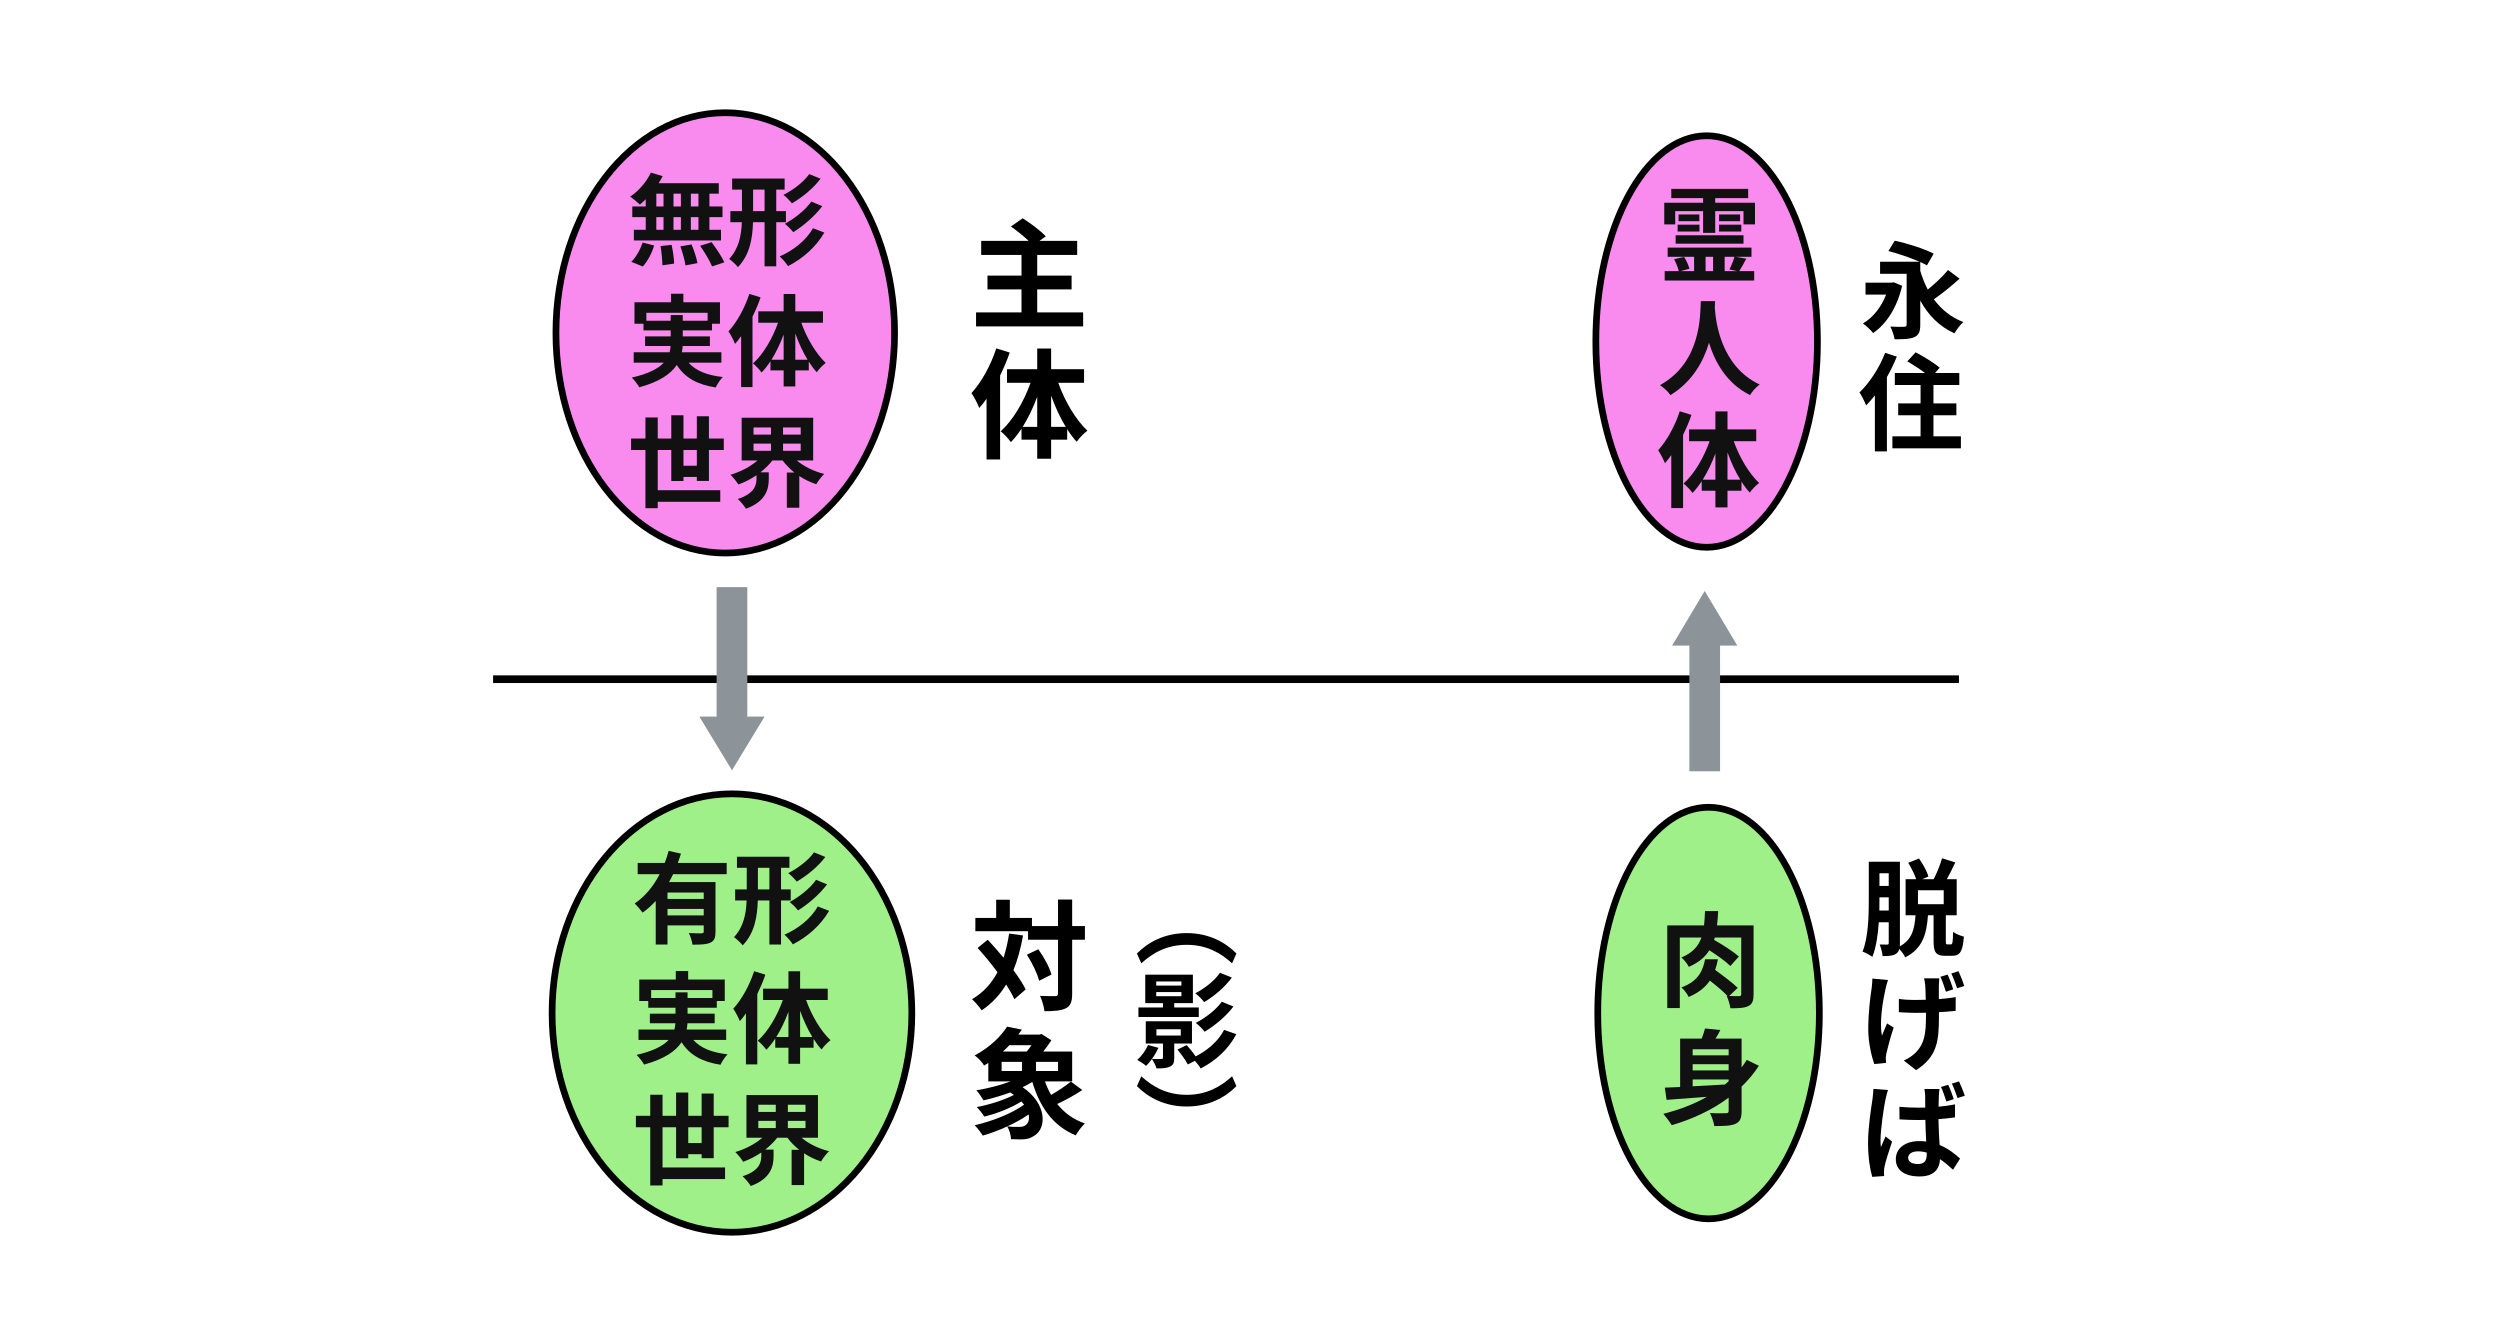
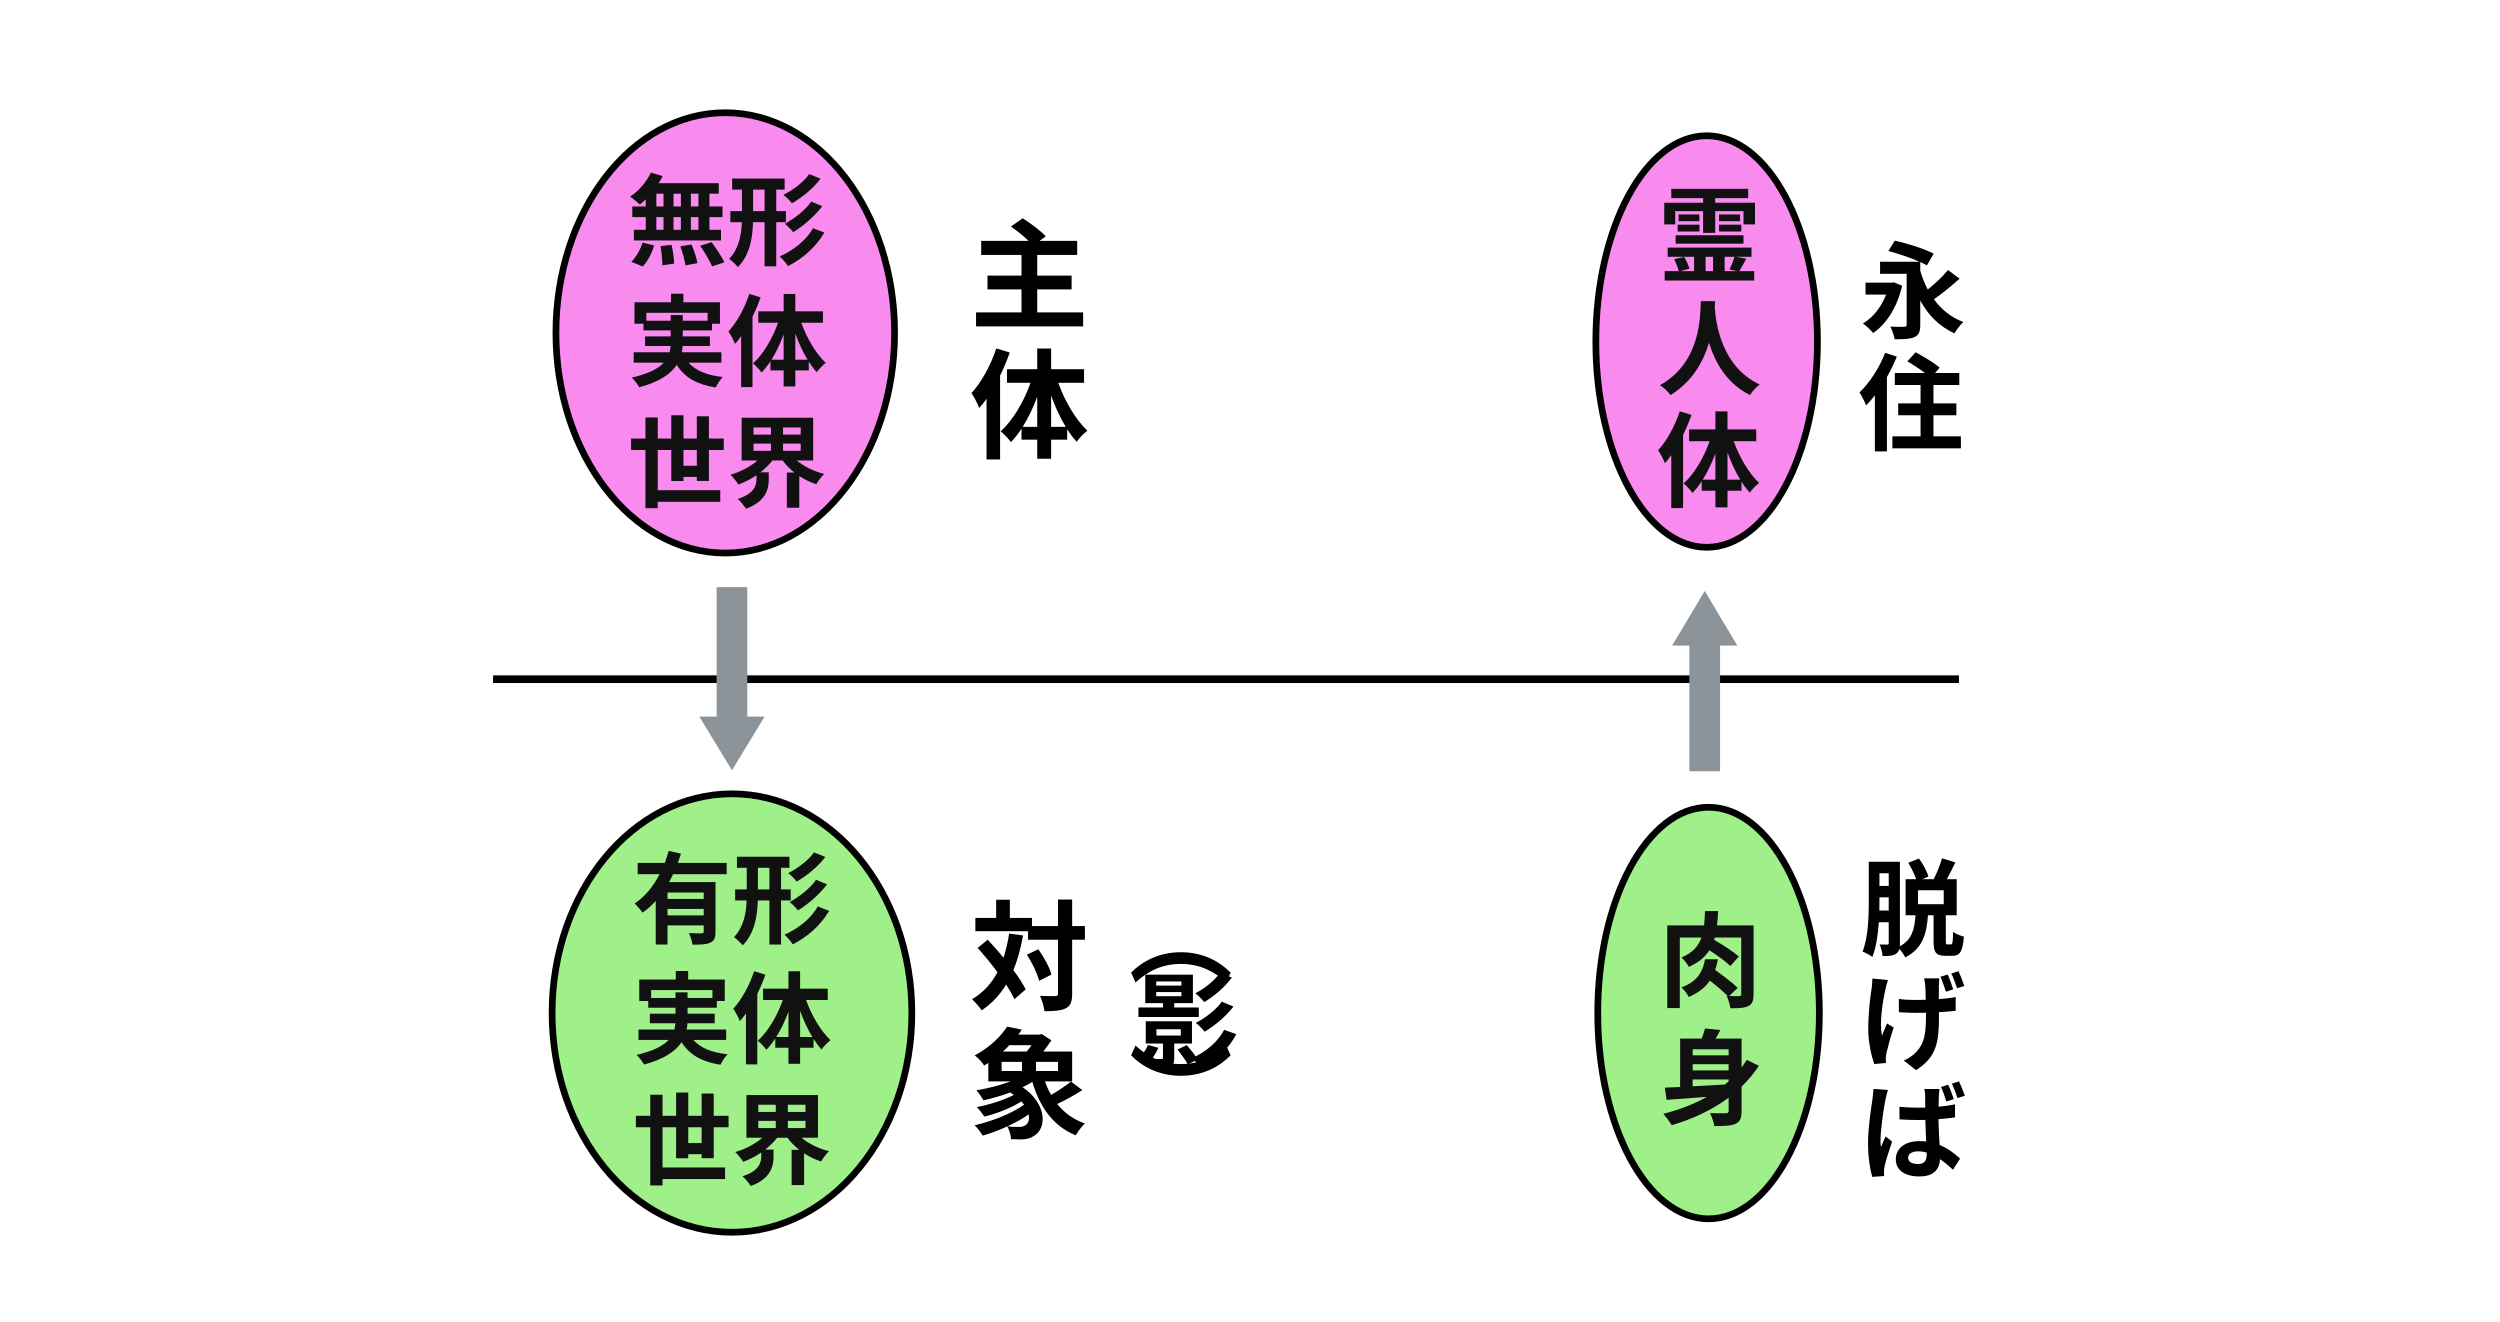
<svg xmlns="http://www.w3.org/2000/svg" viewBox="0 0 1303 689" class="dpc-svg" role="img" font-family="'BIZ UDPGothic','Hiragino Sans','Hiragino Kaku Gothic ProN','Noto Sans JP','Yu Gothic',Meiryo,sans-serif" font-weight="700" fill="currentColor">
  <line x1="257" y1="354" x2="1021" y2="354" stroke="currentColor" stroke-width="4" />
  <g fill="#8C949A">
    <polygon points="373.5,306 389.5,306 389.5,373.5 398.5,373.5 381.5,401.5 364.5,373.5 373.5,373.5" />
    <polygon points="888.5,308 905.5,336.5 896.5,336.5 896.5,402 880.5,402 880.5,336.5 871.5,336.5" />
  </g>
  <g stroke="currentColor" stroke-width="3.5">
    <ellipse cx="378" cy="173.5" rx="88.25" ry="114.75" fill="#F98AEE" />
    <ellipse cx="381.5" cy="528" rx="93.75" ry="114.25" fill="#A0F08A" />
    <ellipse cx="889.5" cy="178" rx="57.75" ry="107.25" fill="#F98AEE" />
    <ellipse cx="890.5" cy="528" rx="57.75" ry="107.25" fill="#A0F08A" />
  </g>
  <g text-anchor="middle" dominant-baseline="central" fill="#111">
    <g font-size="52">
      <text x="379" y="111.5">無形</text>
      <text x="379" y="174.5">実体</text>
      <text x="379" y="237.5">世界</text>
      <text x="381.5" y="465">有形</text>
      <text x="381.5" y="527.5">実体</text>
      <text x="381.5" y="590.5">世界</text>
    </g>
    <g font-size="54">
      <text x="891" y="119">霊</text>
      <text x="891" y="178">人</text>
      <text x="890.5" y="236.5">体</text>
      <text x="891.5" y="497">肉</text>
      <text x="892" y="558.5">身</text>
    </g>
  </g>
  <g text-anchor="middle" dominant-baseline="central">
    <g font-size="62">
      <text x="536.5" y="139.5">主</text>
      <text x="536.5" y="207">体</text>
      <text x="536.5" y="494.5">対</text>
      <text x="536.5" y="561">象</text>
    </g>
    <g font-size="54">
-       <text x="618.5" y="474.5">︵</text>
+       <text x="618.5" y="487.5" transform="rotate(90 618.5 487.5)">（</text>
      <text x="618.5" y="528.5">影</text>
-       <text x="618.5" y="582.5">︶</text>
+       <text x="618.5" y="569.5" transform="rotate(90 618.5 569.5)">）</text>
    </g>
    <g font-size="55">
      <text x="997" y="148">永</text>
      <text x="996" y="206.5">住</text>
      <text x="997" y="470">脱</text>
      <text x="997" y="528.5">げ</text>
      <text x="997.5" y="586">ば</text>
    </g>
  </g>
</svg>
